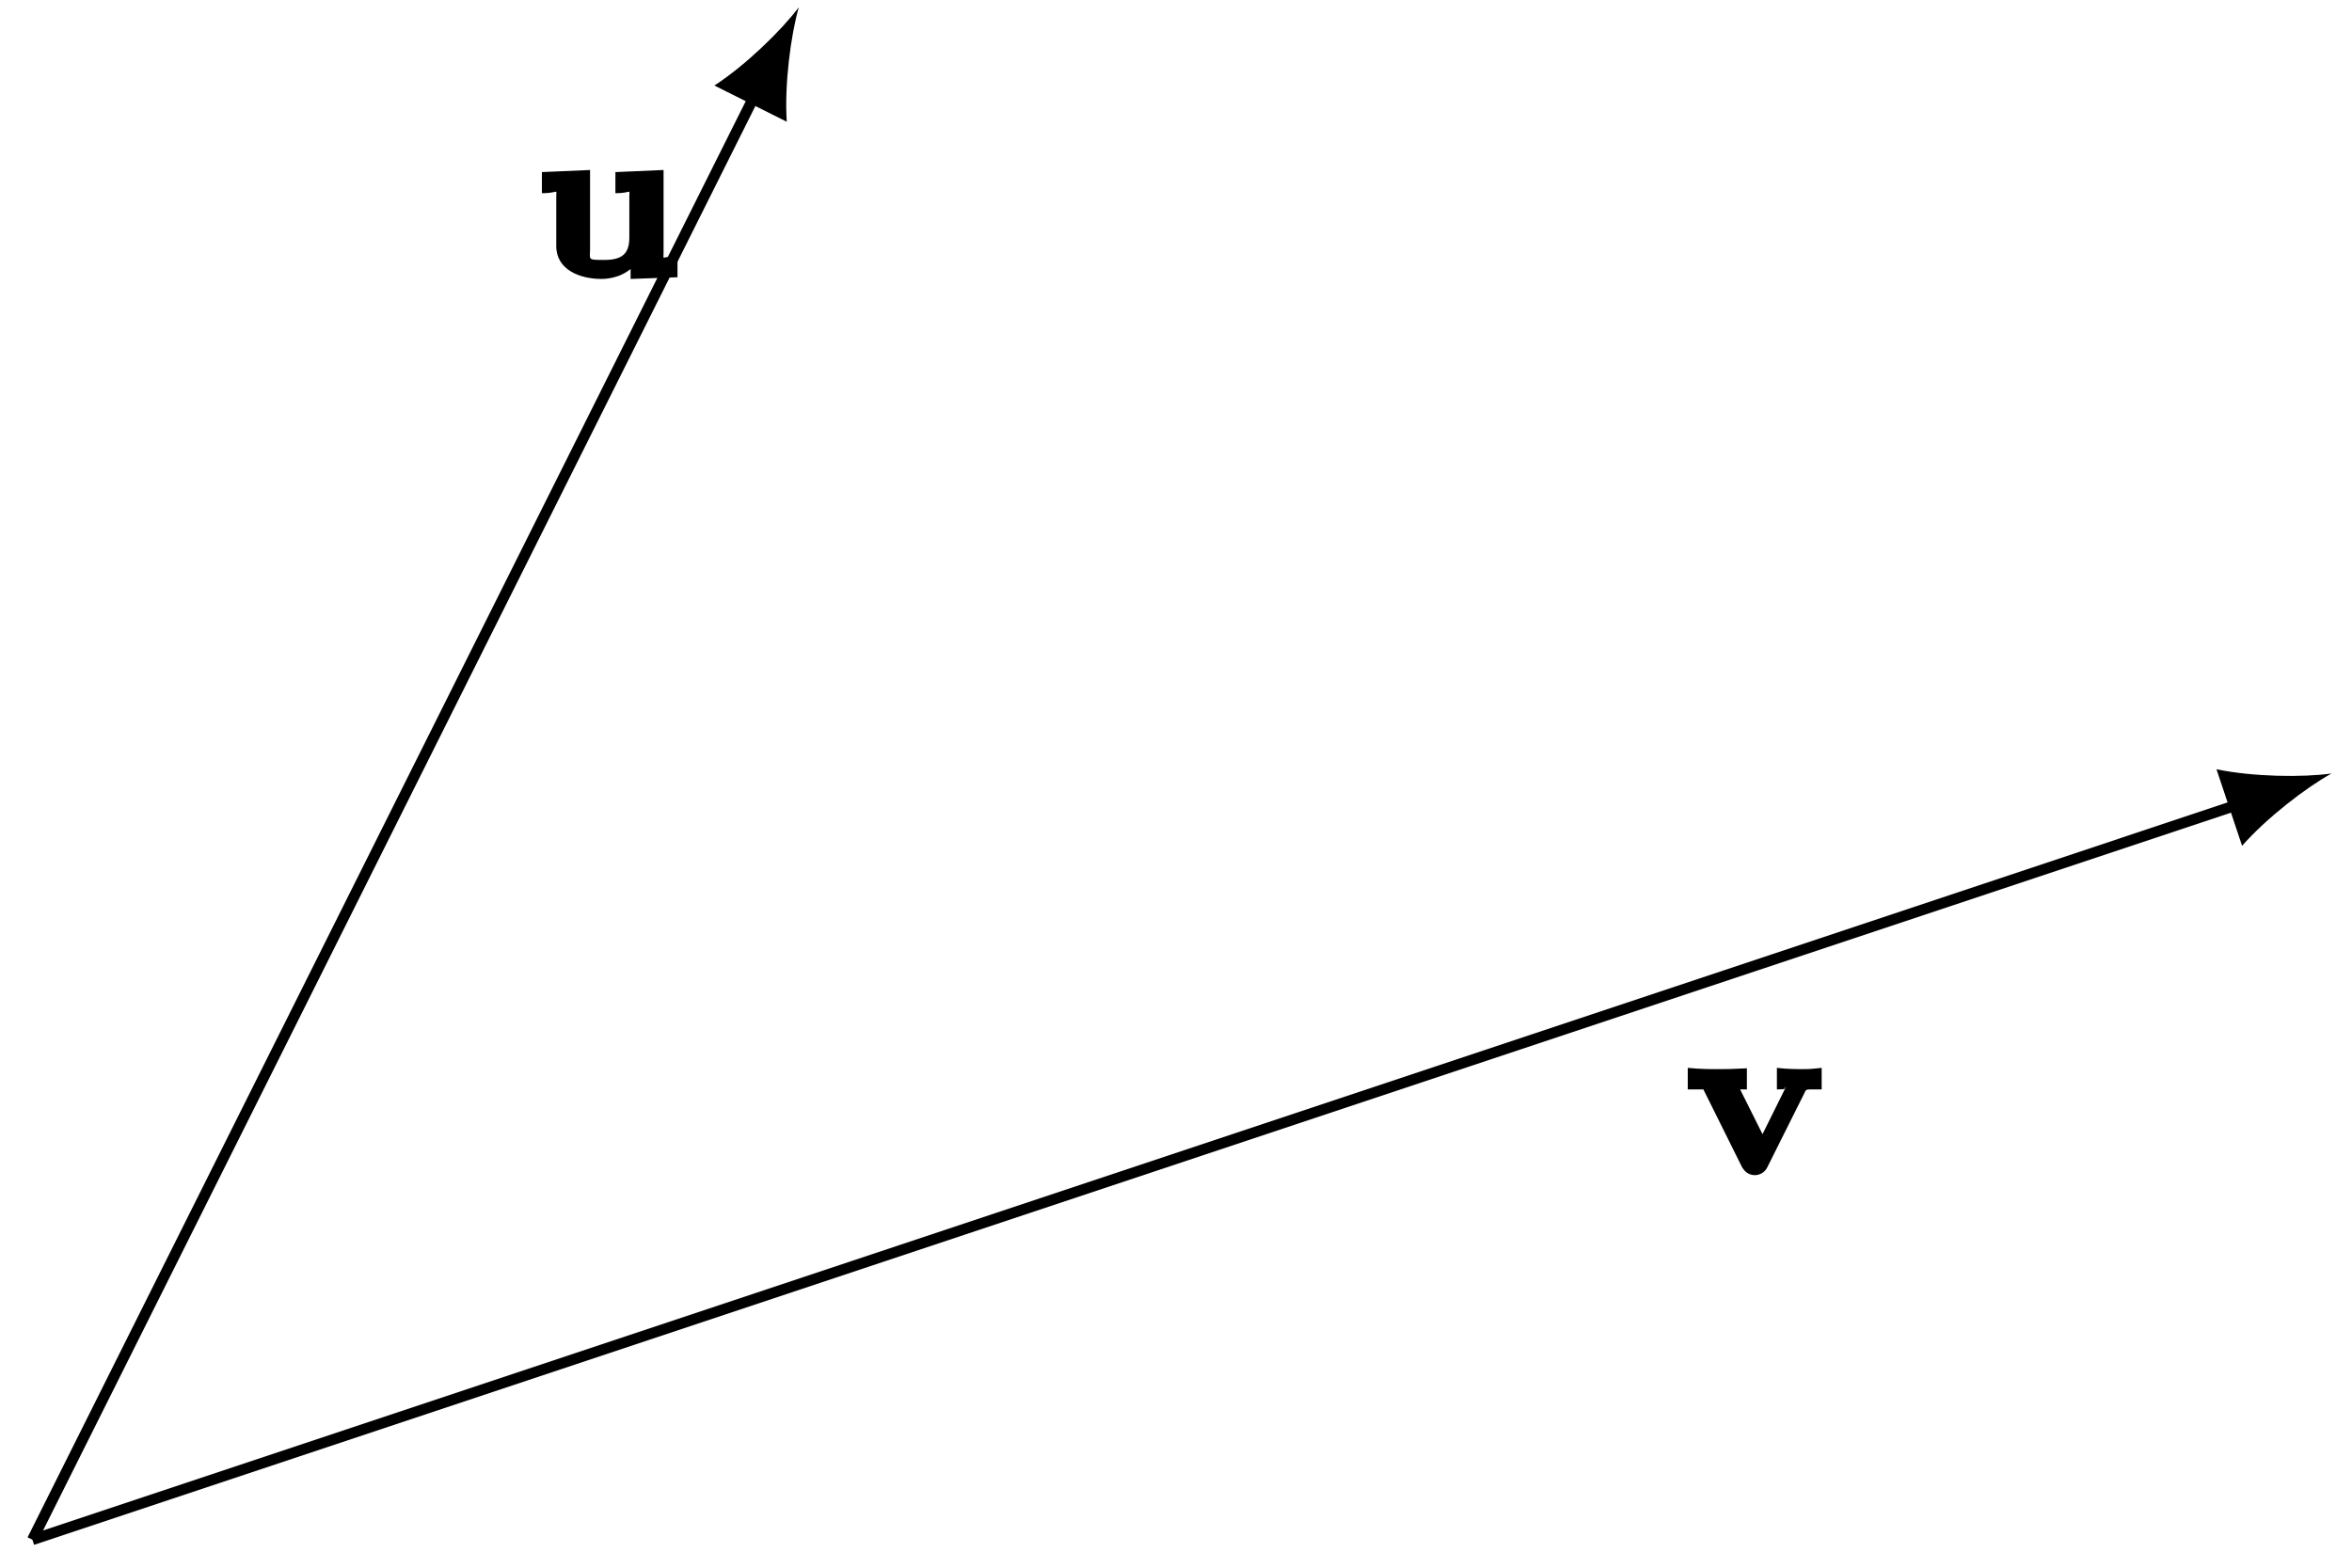
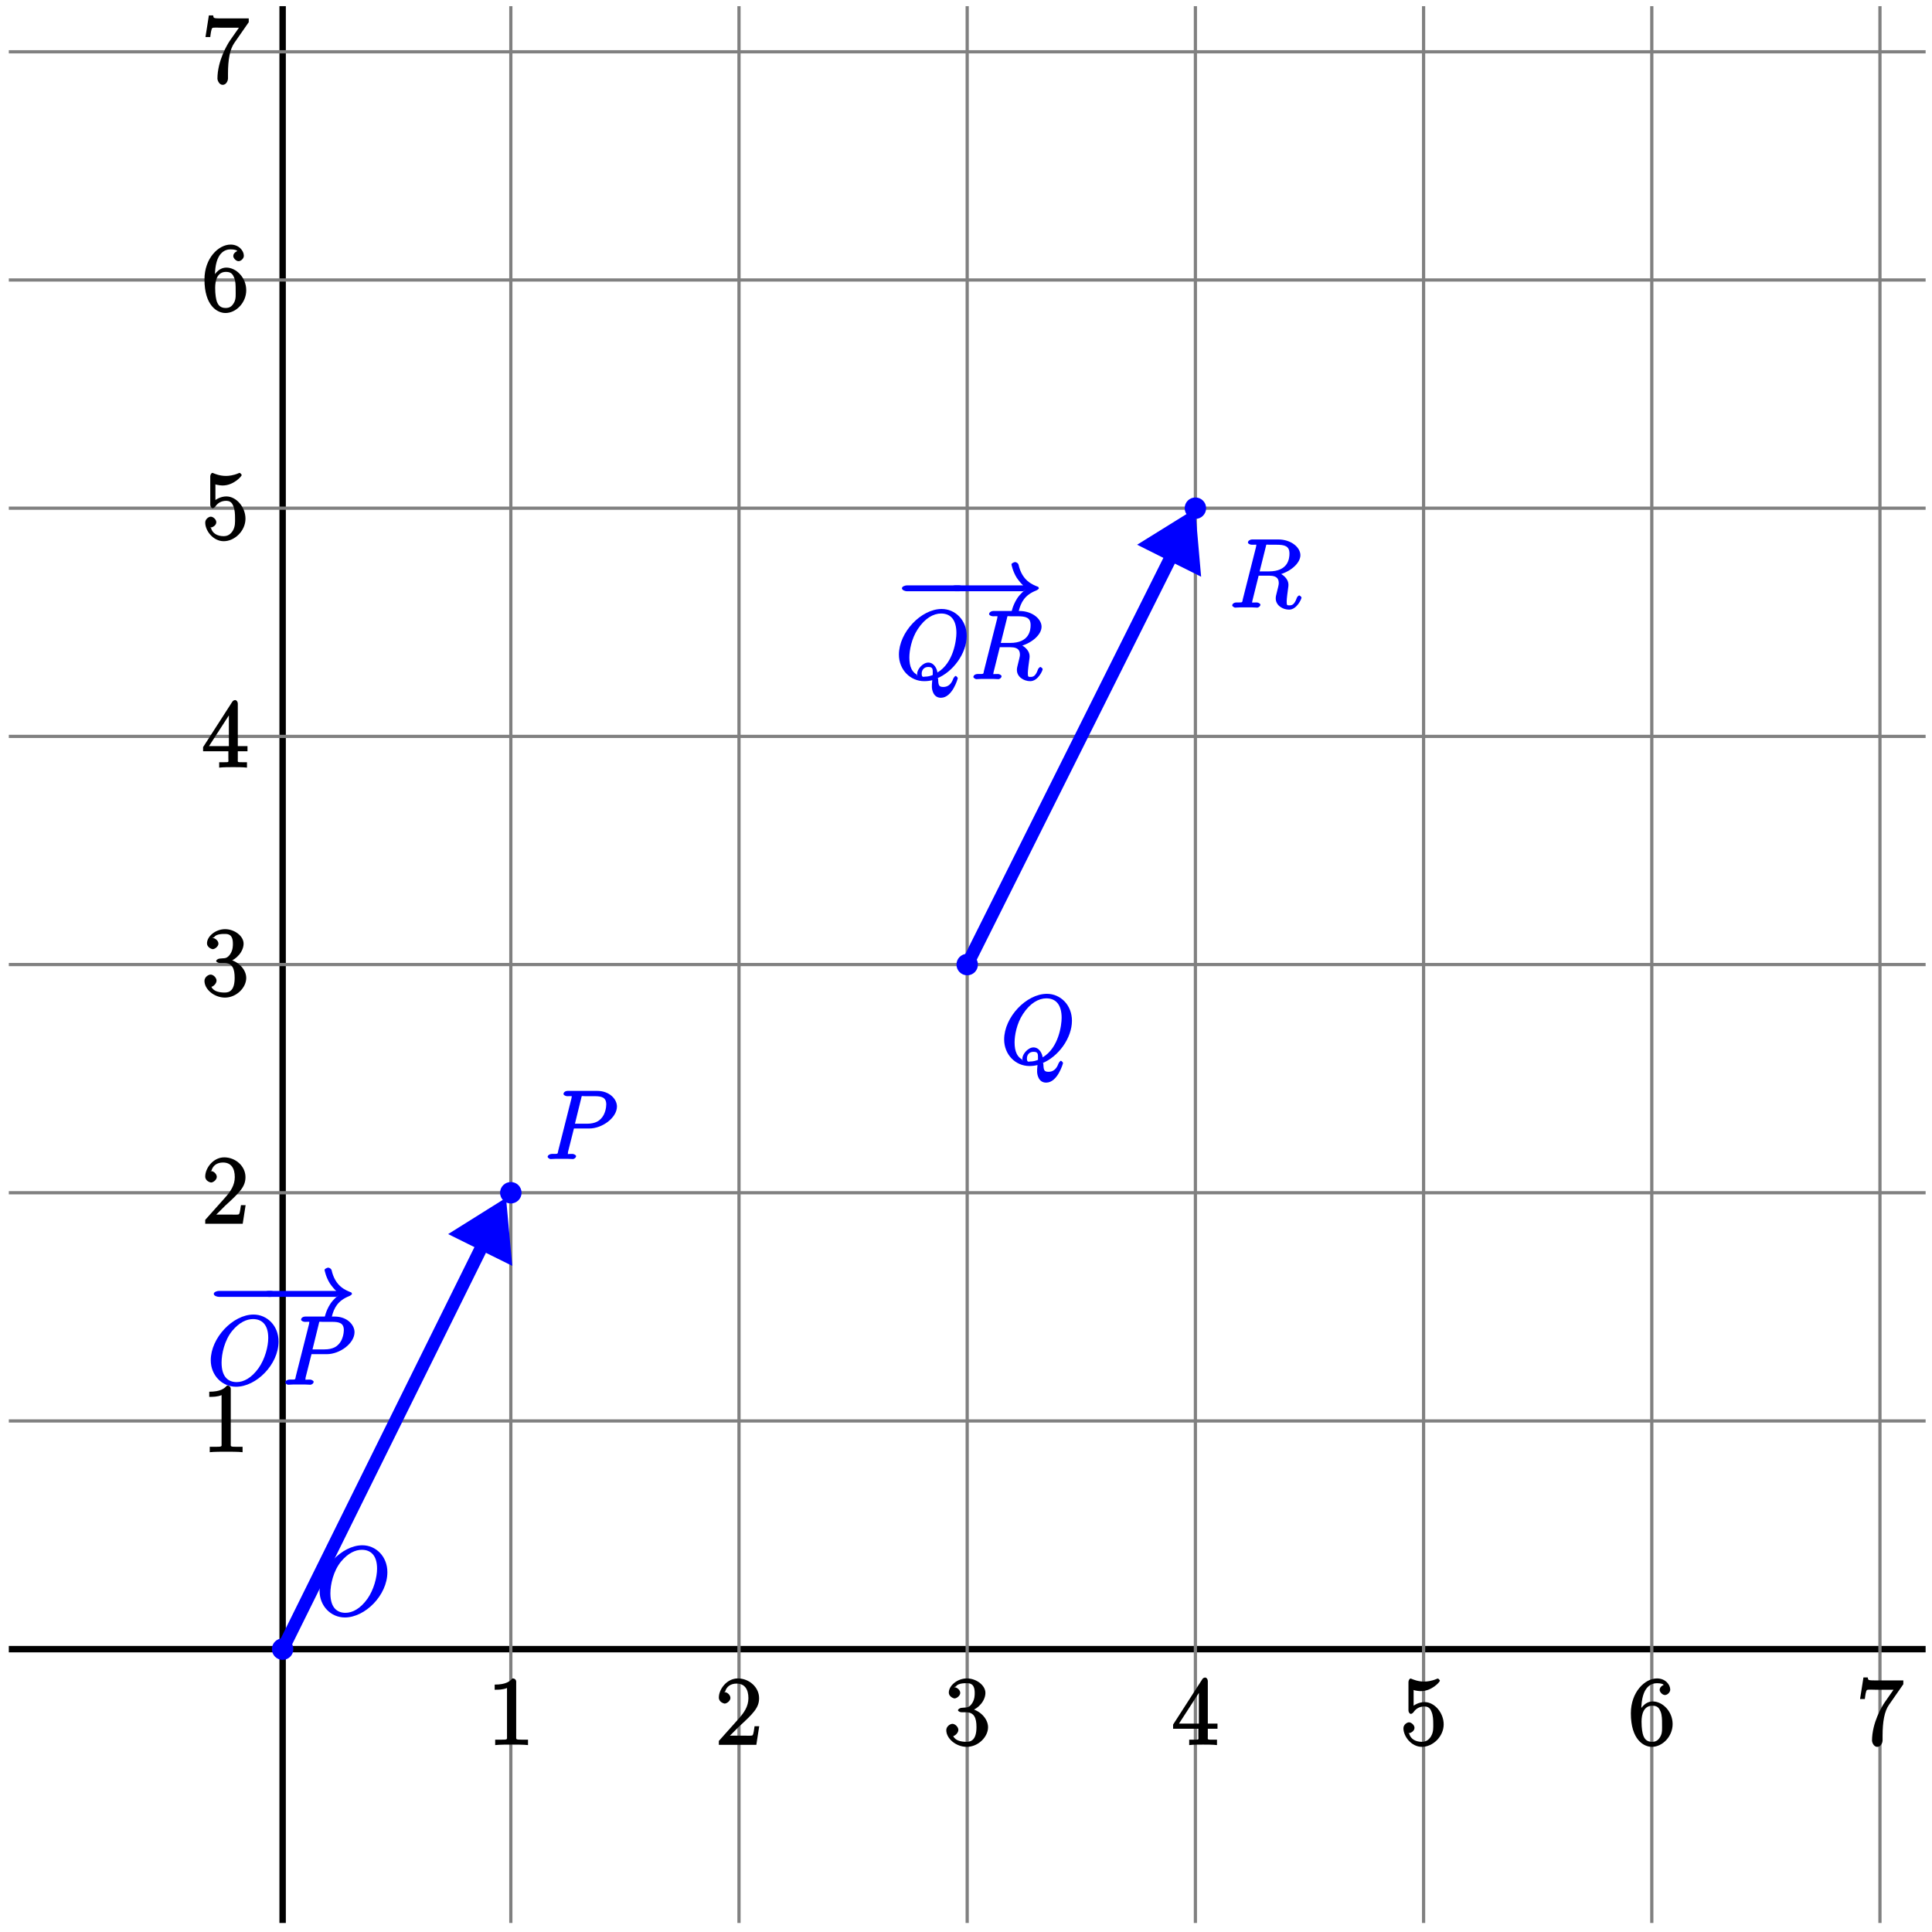
- <svg xmlns="http://www.w3.org/2000/svg" xmlns:xlink="http://www.w3.org/1999/xlink" width="87pt" height="58pt" viewBox="0 0 87 58" version="1.1">
+ <svg xmlns="http://www.w3.org/2000/svg" xmlns:xlink="http://www.w3.org/1999/xlink" width="240pt" height="240pt" viewBox="0 0 240 240" version="1.1">
  <defs>
    <g>
      <symbol overflow="visible" id="glyph0-0">
        <path style="stroke:none;" d="" />
      </symbol>
      <symbol overflow="visible" id="glyph0-1">
-         <path style="stroke:none;" d="M 3.016 -3.719 L 3.016 -3.109 C 3.625 -3.109 3.531 -3.297 3.531 -2.984 L 3.531 -1.469 C 3.531 -0.875 3.266 -0.641 2.609 -0.641 C 1.969 -0.641 2.078 -0.641 2.078 -1.047 L 2.078 -3.969 L 0.297 -3.891 L 0.297 -3.109 C 0.922 -3.109 0.828 -3.297 0.828 -2.984 L 0.828 -1.156 C 0.828 -0.266 1.719 0.062 2.5 0.062 C 2.766 0.062 3.391 0 3.828 -0.562 L 3.578 -0.688 L 3.578 0.062 L 5.312 0 L 5.312 -0.781 C 4.703 -0.781 4.797 -0.594 4.797 -0.906 L 4.797 -3.969 L 3.016 -3.891 Z M 3.016 -3.719 " />
+         <path style="stroke:none;" d="M 3.594 -7.812 C 3.594 -8.078 3.438 -8.25 3.125 -8.25 C 2.797 -7.875 2.312 -7.484 0.922 -7.484 L 0.922 -6.844 C 1.359 -6.844 1.953 -6.844 2.453 -7.062 L 2.453 -1.062 C 2.453 -0.641 2.578 -0.641 1.531 -0.641 L 0.984 -0.641 L 0.984 0.031 C 1.484 -0.031 2.641 -0.031 3.031 -0.031 C 3.438 -0.031 4.578 -0.031 5.062 0.031 L 5.062 -0.641 L 4.531 -0.641 C 3.484 -0.641 3.594 -0.641 3.594 -1.062 Z M 3.594 -7.812 " />
      </symbol>
      <symbol overflow="visible" id="glyph0-2">
-         <path style="stroke:none;" d="M 4.422 -3.016 C 4.484 -3.141 4.422 -3.125 5.047 -3.125 L 5.047 -3.922 C 4.609 -3.875 4.594 -3.875 4.25 -3.875 C 4.188 -3.875 3.766 -3.875 3.391 -3.922 L 3.391 -3.125 C 3.734 -3.125 3.688 -3.156 3.672 -3.156 C 3.766 -3.359 3.766 -3.344 3.719 -3.266 L 3.688 -3.141 L 2.859 -1.469 L 2.031 -3.125 L 2.281 -3.125 L 2.281 -3.906 C 1.672 -3.875 1.578 -3.875 1.172 -3.875 C 0.922 -3.875 0.578 -3.875 0.094 -3.922 L 0.094 -3.125 L 0.672 -3.125 L 2.109 -0.234 C 2.188 -0.109 2.328 0.047 2.578 0.047 C 2.703 0.047 2.922 -0.016 3.031 -0.234 Z M 4.422 -3.016 " />
+         <path style="stroke:none;" d="M 5.266 -2.312 L 4.859 -2.312 C 4.797 -1.953 4.75 -1.406 4.625 -1.203 C 4.547 -1.094 3.984 -1.141 3.625 -1.141 L 1.406 -1.141 L 1.516 -0.891 C 1.844 -1.156 2.562 -1.922 2.875 -2.219 C 4.703 -3.891 5.422 -4.609 5.422 -5.797 C 5.422 -7.172 4.172 -8.25 2.781 -8.25 C 1.406 -8.25 0.422 -6.906 0.422 -5.875 C 0.422 -5.266 1.109 -5.125 1.141 -5.125 C 1.406 -5.125 1.859 -5.453 1.859 -5.828 C 1.859 -6.172 1.484 -6.547 1.141 -6.547 C 1.047 -6.547 1.016 -6.547 1.203 -6.609 C 1.359 -7.203 1.859 -7.609 2.625 -7.609 C 3.641 -7.609 4.094 -6.891 4.094 -5.797 C 4.094 -4.781 3.562 -4 2.875 -3.234 L 0.422 -0.484 L 0.422 0 L 5.078 0 L 5.438 -2.312 Z M 5.266 -2.312 " />
+       </symbol>
+       <symbol overflow="visible" id="glyph0-3">
+         <path style="stroke:none;" d="M 2.203 -4.594 C 2 -4.578 1.781 -4.406 1.781 -4.297 C 1.781 -4.188 2.016 -4.047 2.219 -4.047 L 2.766 -4.047 C 3.797 -4.047 4.078 -3.344 4.078 -2.203 C 4.078 -0.641 3.438 -0.375 2.844 -0.375 C 2.266 -0.375 1.453 -0.484 1.188 -1.094 C 1.328 -1.078 1.828 -1.438 1.828 -1.859 C 1.828 -2.219 1.422 -2.609 1.094 -2.609 C 0.797 -2.609 0.328 -2.281 0.328 -1.828 C 0.328 -0.766 1.547 0.25 2.875 0.25 C 4.297 0.25 5.516 -0.984 5.516 -2.188 C 5.516 -3.281 4.469 -4.297 3.328 -4.5 L 3.328 -4.203 C 4.359 -4.5 5.188 -5.516 5.188 -6.453 C 5.188 -7.406 4.047 -8.25 2.891 -8.25 C 1.703 -8.25 0.641 -7.359 0.641 -6.484 C 0.641 -6.016 1.188 -5.766 1.359 -5.766 C 1.609 -5.766 2.062 -6.094 2.062 -6.453 C 2.062 -6.844 1.609 -7.156 1.344 -7.156 C 1.281 -7.156 1.25 -7.156 1.531 -7.25 C 1.781 -7.703 2.797 -7.656 2.859 -7.656 C 3.25 -7.656 3.859 -7.625 3.859 -6.453 C 3.859 -6.234 3.875 -5.672 3.531 -5.156 C 3.172 -4.625 2.875 -4.641 2.562 -4.625 Z M 2.203 -4.594 " />
+       </symbol>
+       <symbol overflow="visible" id="glyph0-4">
+         <path style="stroke:none;" d="M 4.469 -7.922 C 4.469 -8.156 4.312 -8.359 4.141 -8.359 C 4.047 -8.359 3.891 -8.312 3.797 -8.172 L 0.156 -2.516 L 0.156 -2 L 3.297 -2 L 3.297 -1.047 C 3.297 -0.609 3.438 -0.641 2.562 -0.641 L 2.156 -0.641 L 2.156 0.031 C 2.609 -0.031 3.547 -0.031 3.891 -0.031 C 4.219 -0.031 5.172 -0.031 5.609 0.031 L 5.609 -0.641 L 5.219 -0.641 C 4.344 -0.641 4.469 -0.609 4.469 -1.047 L 4.469 -2 L 5.672 -2 L 5.672 -2.641 L 4.469 -2.641 Z M 3.359 -7 L 3.359 -2.641 L 0.891 -2.641 L 3.641 -6.891 Z M 3.359 -7 " />
+       </symbol>
+       <symbol overflow="visible" id="glyph0-5">
+         <path style="stroke:none;" d="M 1.531 -6.844 C 2.047 -6.688 2.469 -6.672 2.594 -6.672 C 3.938 -6.672 4.953 -7.812 4.953 -7.969 C 4.953 -8.016 4.781 -8.234 4.703 -8.234 C 4.688 -8.234 4.656 -8.234 4.547 -8.188 C 3.891 -7.906 3.312 -7.859 3 -7.859 C 2.219 -7.859 1.656 -8.109 1.422 -8.203 C 1.344 -8.234 1.312 -8.234 1.297 -8.234 C 1.203 -8.234 1.047 -8.016 1.047 -7.812 L 1.047 -4.266 C 1.047 -4.047 1.203 -3.844 1.344 -3.844 C 1.406 -3.844 1.531 -3.891 1.656 -4.031 C 1.984 -4.516 2.438 -4.766 3.031 -4.766 C 3.672 -4.766 3.812 -4.328 3.906 -4.125 C 4.109 -3.656 4.125 -3.078 4.125 -2.625 C 4.125 -2.156 4.172 -1.594 3.844 -1.047 C 3.578 -0.625 3.234 -0.375 2.703 -0.375 C 1.906 -0.375 1.297 -0.75 1.141 -1.391 C 0.984 -1.453 1.047 -1.453 1.109 -1.453 C 1.312 -1.453 1.797 -1.703 1.797 -2.109 C 1.797 -2.453 1.406 -2.797 1.109 -2.797 C 0.891 -2.797 0.422 -2.531 0.422 -2.062 C 0.422 -1.047 1.406 0.25 2.719 0.25 C 4.078 0.25 5.422 -1.031 5.422 -2.547 C 5.422 -3.969 4.297 -5.312 3.047 -5.312 C 2.359 -5.312 1.719 -4.953 1.406 -4.625 L 1.688 -4.516 L 1.688 -6.797 Z M 1.531 -6.844 " />
+       </symbol>
+       <symbol overflow="visible" id="glyph0-6">
+         <path style="stroke:none;" d="M 1.625 -4.297 C 1.625 -7.328 2.938 -7.656 3.578 -7.656 C 4.016 -7.656 4.328 -7.562 4.391 -7.469 C 4.531 -7.469 3.906 -7.312 3.906 -6.828 C 3.906 -6.562 4.25 -6.188 4.562 -6.188 C 4.859 -6.188 5.219 -6.516 5.219 -6.859 C 5.219 -7.484 4.609 -8.25 3.578 -8.25 C 2.062 -8.25 0.328 -6.547 0.328 -3.922 C 0.328 -0.641 1.922 0.25 2.938 0.25 C 4.25 0.25 5.516 -1.031 5.516 -2.578 C 5.516 -4.172 4.25 -5.391 3.047 -5.391 C 1.984 -5.391 1.422 -4.312 1.297 -3.984 L 1.625 -3.984 Z M 2.938 -0.375 C 2.188 -0.375 1.984 -0.891 1.875 -1.141 C 1.766 -1.453 1.656 -2.031 1.656 -2.875 C 1.656 -3.812 1.922 -4.859 3 -4.859 C 3.656 -4.859 3.844 -4.547 4.016 -4.141 C 4.203 -3.703 4.203 -3.109 4.203 -2.594 C 4.203 -1.984 4.25 -1.547 4.031 -1.094 C 3.734 -0.531 3.422 -0.375 2.938 -0.375 Z M 2.938 -0.375 " />
+       </symbol>
+       <symbol overflow="visible" id="glyph0-7">
+         <path style="stroke:none;" d="M 5.828 -7.562 L 5.828 -8 L 2.797 -8 C 1.344 -8 1.484 -8 1.406 -8.375 L 0.875 -8.375 L 0.453 -5.688 L 1.047 -5.688 C 1.094 -6.047 1.156 -6.688 1.312 -6.812 C 1.406 -6.891 2.203 -6.844 2.359 -6.844 L 4.609 -6.844 L 3.516 -5.281 C 3.188 -4.812 1.938 -2.75 1.938 -0.5 C 1.938 -0.375 2.109 0.25 2.594 0.25 C 3.094 0.25 3.25 -0.359 3.25 -0.516 L 3.25 -1.109 C 3.25 -2.891 3.484 -4.172 4.047 -4.969 L 5.828 -7.531 Z M 5.828 -7.562 " />
+       </symbol>
+       <symbol overflow="visible" id="glyph1-0">
+         <path style="stroke:none;" d="" />
+       </symbol>
+       <symbol overflow="visible" id="glyph1-1">
+         <path style="stroke:none;" d="M 8.828 -5.375 C 8.828 -7.344 7.391 -8.719 5.719 -8.719 C 3.156 -8.719 0.406 -5.812 0.406 -3.047 C 0.406 -1.172 1.812 0.25 3.547 0.25 C 6.062 0.25 8.828 -2.516 8.828 -5.375 Z M 3.625 -0.328 C 2.641 -0.328 1.75 -0.891 1.75 -2.75 C 1.75 -3.844 2.109 -5.516 3.078 -6.703 C 3.953 -7.75 4.859 -8.156 5.656 -8.156 C 6.703 -8.156 7.547 -7.531 7.547 -5.812 C 7.547 -4.75 7.141 -3.188 6.344 -2.062 C 5.469 -0.844 4.5 -0.328 3.625 -0.328 Z M 3.625 -0.328 " />
+       </symbol>
+       <symbol overflow="visible" id="glyph1-2">
+         <path style="stroke:none;" d="M 3.531 -3.797 L 5.547 -3.797 C 7.203 -3.797 9 -5.156 9 -6.531 C 9 -7.453 8.062 -8.469 6.547 -8.469 L 2.859 -8.469 C 2.625 -8.469 2.359 -8.312 2.359 -8.078 C 2.359 -7.953 2.625 -7.812 2.812 -7.812 C 3.531 -7.812 3.375 -7.859 3.375 -7.734 C 3.375 -7.703 3.375 -7.641 3.328 -7.453 L 1.703 -1.031 C 1.609 -0.609 1.75 -0.641 0.906 -0.641 C 0.688 -0.641 0.391 -0.484 0.391 -0.281 C 0.391 -0.141 0.672 0 0.734 0 C 0.969 0 1.203 -0.031 1.438 -0.031 L 2.828 -0.031 C 3.062 -0.031 3.312 0 3.531 0 C 3.641 0 3.922 -0.141 3.922 -0.375 C 3.922 -0.484 3.656 -0.641 3.484 -0.641 C 2.766 -0.641 2.906 -0.578 2.906 -0.688 C 2.906 -0.75 2.922 -0.844 2.922 -0.891 L 3.656 -3.797 Z M 4.547 -7.5 C 4.656 -7.938 4.547 -7.812 5.016 -7.812 L 6.203 -7.812 C 7.094 -7.812 7.672 -7.672 7.672 -6.781 C 7.672 -6.469 7.562 -5.562 7.016 -5.016 C 6.812 -4.797 6.359 -4.391 5.266 -4.391 L 3.781 -4.391 Z M 4.547 -7.5 " />
+       </symbol>
+       <symbol overflow="visible" id="glyph1-3">
+         <path style="stroke:none;" d="M 5.094 -0.078 C 7.141 -0.891 8.828 -3.219 8.828 -5.375 C 8.828 -7.344 7.391 -8.719 5.719 -8.719 C 3.156 -8.719 0.406 -5.812 0.406 -3.047 C 0.406 -1.172 1.812 0.25 3.547 0.25 C 3.953 0.25 4.344 0.188 4.547 0.125 C 4.5 0.641 4.5 0.703 4.5 0.938 C 4.5 1.281 4.656 2.312 5.625 2.312 C 7.047 2.312 7.719 -0.062 7.719 -0.125 C 7.719 -0.203 7.516 -0.406 7.453 -0.406 C 7.391 -0.406 7.203 -0.188 7.156 -0.062 C 6.891 0.688 6.438 0.969 5.922 0.969 C 5.312 0.969 5.312 0.703 5.266 -0.125 Z M 2.938 -0.438 C 2 -0.75 1.703 -1.594 1.703 -2.688 C 1.703 -3.531 1.953 -5.016 2.75 -6.219 C 3.641 -7.578 4.703 -8.156 5.641 -8.156 C 6.891 -8.156 7.547 -7.297 7.547 -5.734 C 7.547 -4.859 7.188 -2 5.188 -0.828 C 5.156 -1.188 4.828 -2.062 4.047 -2.062 C 3.391 -2.062 2.672 -1.25 2.672 -0.672 C 2.672 -0.531 2.766 -0.25 2.609 -0.531 Z M 4.75 -0.578 C 4.328 -0.375 3.953 -0.312 3.625 -0.312 C 3.5 -0.312 3.234 -0.156 3.234 -0.688 C 3.234 -1.109 3.5 -1.516 4.047 -1.516 C 4.641 -1.516 4.609 -1.25 4.609 -0.656 C 4.609 -0.578 4.609 -0.484 4.609 -0.5 Z M 4.75 -0.578 " />
+       </symbol>
+       <symbol overflow="visible" id="glyph1-4">
+         <path style="stroke:none;" d="M 4.547 -7.5 C 4.656 -7.938 4.547 -7.812 5.016 -7.812 L 5.875 -7.812 C 6.906 -7.812 7.5 -7.656 7.5 -6.719 C 7.5 -6.109 7.359 -4.5 4.953 -4.5 L 3.797 -4.5 Z M 6.062 -4.062 C 7.547 -4.391 8.859 -5.484 8.859 -6.516 C 8.859 -7.453 7.75 -8.469 6.094 -8.469 L 2.859 -8.469 C 2.625 -8.469 2.344 -8.312 2.344 -8.078 C 2.344 -7.953 2.594 -7.812 2.828 -7.812 C 3.531 -7.812 3.375 -7.859 3.375 -7.734 C 3.375 -7.703 3.375 -7.641 3.328 -7.453 L 1.703 -1.031 C 1.609 -0.609 1.75 -0.641 0.922 -0.641 C 0.641 -0.641 0.391 -0.484 0.391 -0.266 C 0.391 -0.141 0.688 0 0.734 0 C 0.938 0 1.188 -0.031 1.422 -0.031 L 2.828 -0.031 C 3.047 -0.031 3.297 0 3.516 0 C 3.609 0 3.891 -0.141 3.891 -0.375 C 3.891 -0.484 3.641 -0.641 3.453 -0.641 C 2.719 -0.641 2.875 -0.578 2.875 -0.703 C 2.875 -0.719 2.875 -0.797 2.906 -0.891 L 3.672 -3.969 L 4.984 -3.969 C 6.125 -3.969 6.172 -3.391 6.172 -3 C 6.172 -2.828 6.047 -2.359 5.969 -2.047 C 5.828 -1.5 5.797 -1.359 5.797 -1.141 C 5.797 -0.281 6.656 0.25 7.453 0.25 C 8.422 0.25 9 -1.078 9 -1.25 C 9 -1.328 8.781 -1.516 8.719 -1.516 C 8.625 -1.516 8.422 -1.297 8.406 -1.188 C 8.109 -0.344 7.797 -0.281 7.5 -0.281 C 7.203 -0.281 7.156 -0.266 7.156 -0.797 C 7.156 -1.094 7.297 -2.172 7.312 -2.234 C 7.375 -2.672 7.375 -2.719 7.375 -2.828 C 7.375 -3.688 6.516 -4.219 6.062 -4.359 Z M 6.062 -4.062 " />
+       </symbol>
+       <symbol overflow="visible" id="glyph2-0">
+         <path style="stroke:none;" d="" />
+       </symbol>
+       <symbol overflow="visible" id="glyph2-1">
+         <path style="stroke:none;" d="M 7.875 -2.75 C 8.078 -2.75 8.484 -2.875 8.484 -3.125 C 8.484 -3.359 8.078 -3.484 7.875 -3.484 L 1.406 -3.484 C 1.203 -3.484 0.781 -3.359 0.781 -3.125 C 0.781 -2.875 1.203 -2.75 1.406 -2.75 Z M 7.875 -2.75 " />
+       </symbol>
+       <symbol overflow="visible" id="glyph2-2">
+         <path style="stroke:none;" d="M 9.828 -2.969 C 9.172 -2.469 8.844 -1.984 8.75 -1.828 C 8.219 -1 8.062 -0.156 8.062 -0.141 C 8.062 0 8.406 0.125 8.5 0.125 C 8.703 0.125 8.906 -0.031 8.953 -0.234 C 9.234 -1.406 9.734 -2.281 11.094 -2.828 C 11.234 -2.875 11.469 -3.031 11.469 -3.125 C 11.469 -3.203 11.328 -3.328 11.422 -3.281 C 10.656 -3.578 9.391 -4.047 8.938 -6.062 C 8.906 -6.203 8.703 -6.375 8.5 -6.375 C 8.406 -6.375 8.062 -6.234 8.062 -6.094 C 8.062 -6.078 8.219 -5.219 8.719 -4.422 C 8.969 -4.062 9.312 -3.641 9.516 -3.484 L 1.094 -3.484 C 0.875 -3.484 0.453 -3.359 0.453 -3.125 C 0.453 -2.875 0.875 -2.75 1.094 -2.75 L 9.516 -2.75 Z M 9.828 -2.969 " />
      </symbol>
    </g>
  </defs>
  <g id="surface1">
-     <path style="fill:none;stroke-width:0.399;stroke-linecap:butt;stroke-linejoin:round;stroke:rgb(0%,0%,0%);stroke-opacity:1;stroke-miterlimit:10;" d="M 0 -0.001 L 26.742 53.487 " transform="matrix(1,0,0,-1,1.199,56.964)" />
-     <path style=" stroke:none;fill-rule:nonzero;fill:rgb(0%,0%,0%);fill-opacity:1;" d="M 29.547 0.27 C 28.895 1.133 27.586 2.41 26.426 3.164 L 29.102 4.504 C 29.012 3.121 29.25 1.309 29.547 0.27 " />
+     <path style="fill:none;stroke-width:0.797;stroke-linecap:butt;stroke-linejoin:miter;stroke:rgb(0%,0%,0%);stroke-opacity:1;stroke-miterlimit:10;" d="M 0 -34.017 L 0 204.096 " transform="matrix(1,0,0,-1,35.109,204.862)" />
+     <path style="fill:none;stroke-width:0.797;stroke-linecap:butt;stroke-linejoin:miter;stroke:rgb(0%,0%,0%);stroke-opacity:1;stroke-miterlimit:10;" d="M -34.015 -0.001 L 204.098 -0.001 " transform="matrix(1,0,0,-1,35.109,204.862)" />
+     <path style="fill:none;stroke-width:0.399;stroke-linecap:butt;stroke-linejoin:miter;stroke:rgb(50%,50%,50%);stroke-opacity:1;stroke-miterlimit:10;" d="M 28.348 -34.017 L 28.348 204.096 " transform="matrix(1,0,0,-1,35.109,204.862)" />
+     <path style="fill:none;stroke-width:0.399;stroke-linecap:butt;stroke-linejoin:miter;stroke:rgb(50%,50%,50%);stroke-opacity:1;stroke-miterlimit:10;" d="M -34.015 28.346 L 204.098 28.346 " transform="matrix(1,0,0,-1,35.109,204.862)" />
    <g style="fill:rgb(0%,0%,0%);fill-opacity:1;">
-       <use xlink:href="#glyph0-1" x="19.748" y="10.258" />
+       <use xlink:href="#glyph0-1" x="60.529" y="216.75" />
    </g>
-     <path style="fill:none;stroke-width:0.399;stroke-linecap:butt;stroke-linejoin:round;stroke:rgb(0%,0%,0%);stroke-opacity:1;stroke-miterlimit:10;" d="M 0 -0.001 L 81.641 27.214 " transform="matrix(1,0,0,-1,1.199,56.964)" />
-     <path style=" stroke:none;fill-rule:nonzero;fill:rgb(0%,0%,0%);fill-opacity:1;" d="M 86.242 28.617 C 85.168 28.766 83.344 28.742 81.988 28.461 L 82.934 31.293 C 83.848 30.254 85.297 29.141 86.242 28.617 " />
    <g style="fill:rgb(0%,0%,0%);fill-opacity:1;">
-       <use xlink:href="#glyph0-2" x="62.336" y="43.43" />
+       <use xlink:href="#glyph0-1" x="25.072" y="180.367" />
+     </g>
+     <path style="fill:none;stroke-width:0.399;stroke-linecap:butt;stroke-linejoin:miter;stroke:rgb(50%,50%,50%);stroke-opacity:1;stroke-miterlimit:10;" d="M 56.692 -34.017 L 56.692 204.096 " transform="matrix(1,0,0,-1,35.109,204.862)" />
+     <path style="fill:none;stroke-width:0.399;stroke-linecap:butt;stroke-linejoin:miter;stroke:rgb(50%,50%,50%);stroke-opacity:1;stroke-miterlimit:10;" d="M -34.015 56.694 L 204.098 56.694 " transform="matrix(1,0,0,-1,35.109,204.862)" />
+     <g style="fill:rgb(0%,0%,0%);fill-opacity:1;">
+       <use xlink:href="#glyph0-2" x="88.876" y="216.75" />
+     </g>
+     <g style="fill:rgb(0%,0%,0%);fill-opacity:1;">
+       <use xlink:href="#glyph0-2" x="25.072" y="152.021" />
+     </g>
+     <path style="fill:none;stroke-width:0.399;stroke-linecap:butt;stroke-linejoin:miter;stroke:rgb(50%,50%,50%);stroke-opacity:1;stroke-miterlimit:10;" d="M 85.039 -34.017 L 85.039 204.096 " transform="matrix(1,0,0,-1,35.109,204.862)" />
+     <path style="fill:none;stroke-width:0.399;stroke-linecap:butt;stroke-linejoin:miter;stroke:rgb(50%,50%,50%);stroke-opacity:1;stroke-miterlimit:10;" d="M -34.015 85.042 L 204.098 85.042 " transform="matrix(1,0,0,-1,35.109,204.862)" />
+     <g style="fill:rgb(0%,0%,0%);fill-opacity:1;">
+       <use xlink:href="#glyph0-3" x="117.223" y="216.75" />
+     </g>
+     <g style="fill:rgb(0%,0%,0%);fill-opacity:1;">
+       <use xlink:href="#glyph0-3" x="25.072" y="123.674" />
+     </g>
+     <path style="fill:none;stroke-width:0.399;stroke-linecap:butt;stroke-linejoin:miter;stroke:rgb(50%,50%,50%);stroke-opacity:1;stroke-miterlimit:10;" d="M 113.387 -34.017 L 113.387 204.096 " transform="matrix(1,0,0,-1,35.109,204.862)" />
+     <path style="fill:none;stroke-width:0.399;stroke-linecap:butt;stroke-linejoin:miter;stroke:rgb(50%,50%,50%);stroke-opacity:1;stroke-miterlimit:10;" d="M -34.015 113.385 L 204.098 113.385 " transform="matrix(1,0,0,-1,35.109,204.862)" />
+     <g style="fill:rgb(0%,0%,0%);fill-opacity:1;">
+       <use xlink:href="#glyph0-4" x="145.57" y="216.75" />
+     </g>
+     <g style="fill:rgb(0%,0%,0%);fill-opacity:1;">
+       <use xlink:href="#glyph0-4" x="25.072" y="95.327" />
+     </g>
+     <path style="fill:none;stroke-width:0.399;stroke-linecap:butt;stroke-linejoin:miter;stroke:rgb(50%,50%,50%);stroke-opacity:1;stroke-miterlimit:10;" d="M 141.735 -34.017 L 141.735 204.096 " transform="matrix(1,0,0,-1,35.109,204.862)" />
+     <path style="fill:none;stroke-width:0.399;stroke-linecap:butt;stroke-linejoin:miter;stroke:rgb(50%,50%,50%);stroke-opacity:1;stroke-miterlimit:10;" d="M -34.015 141.733 L 204.098 141.733 " transform="matrix(1,0,0,-1,35.109,204.862)" />
+     <g style="fill:rgb(0%,0%,0%);fill-opacity:1;">
+       <use xlink:href="#glyph0-5" x="173.917" y="216.75" />
+     </g>
+     <g style="fill:rgb(0%,0%,0%);fill-opacity:1;">
+       <use xlink:href="#glyph0-5" x="25.072" y="66.98" />
+     </g>
+     <path style="fill:none;stroke-width:0.399;stroke-linecap:butt;stroke-linejoin:miter;stroke:rgb(50%,50%,50%);stroke-opacity:1;stroke-miterlimit:10;" d="M 170.082 -34.017 L 170.082 204.096 " transform="matrix(1,0,0,-1,35.109,204.862)" />
+     <path style="fill:none;stroke-width:0.399;stroke-linecap:butt;stroke-linejoin:miter;stroke:rgb(50%,50%,50%);stroke-opacity:1;stroke-miterlimit:10;" d="M -34.015 170.081 L 204.098 170.081 " transform="matrix(1,0,0,-1,35.109,204.862)" />
+     <g style="fill:rgb(0%,0%,0%);fill-opacity:1;">
+       <use xlink:href="#glyph0-6" x="202.263" y="216.75" />
+     </g>
+     <g style="fill:rgb(0%,0%,0%);fill-opacity:1;">
+       <use xlink:href="#glyph0-6" x="25.072" y="38.633" />
+     </g>
+     <path style="fill:none;stroke-width:0.399;stroke-linecap:butt;stroke-linejoin:miter;stroke:rgb(50%,50%,50%);stroke-opacity:1;stroke-miterlimit:10;" d="M 198.426 -34.017 L 198.426 204.096 " transform="matrix(1,0,0,-1,35.109,204.862)" />
+     <path style="fill:none;stroke-width:0.399;stroke-linecap:butt;stroke-linejoin:miter;stroke:rgb(50%,50%,50%);stroke-opacity:1;stroke-miterlimit:10;" d="M -34.015 198.428 L 204.098 198.428 " transform="matrix(1,0,0,-1,35.109,204.862)" />
+     <g style="fill:rgb(0%,0%,0%);fill-opacity:1;">
+       <use xlink:href="#glyph0-7" x="230.61" y="216.75" />
+     </g>
+     <g style="fill:rgb(0%,0%,0%);fill-opacity:1;">
+       <use xlink:href="#glyph0-7" x="25.072" y="10.287" />
+     </g>
+     <path style="fill-rule:nonzero;fill:rgb(0%,0%,100%);fill-opacity:1;stroke-width:0.399;stroke-linecap:butt;stroke-linejoin:miter;stroke:rgb(0%,0%,100%);stroke-opacity:1;stroke-miterlimit:10;" d="M 1.133 -0.001 C 1.133 0.628 0.625 1.135 0 1.135 C -0.625 1.135 -1.132 0.628 -1.132 -0.001 C -1.132 -0.626 -0.625 -1.134 0 -1.134 C 0.625 -1.134 1.133 -0.626 1.133 -0.001 Z M 1.133 -0.001 " transform="matrix(1,0,0,-1,35.109,204.862)" />
+     <g style="fill:rgb(0%,0%,100%);fill-opacity:1;">
+       <use xlink:href="#glyph1-1" x="39.293" y="200.678" />
+     </g>
+     <path style="fill-rule:nonzero;fill:rgb(0%,0%,100%);fill-opacity:1;stroke-width:0.399;stroke-linecap:butt;stroke-linejoin:miter;stroke:rgb(0%,0%,100%);stroke-opacity:1;stroke-miterlimit:10;" d="M 29.481 56.694 C 29.481 57.319 28.973 57.827 28.348 57.827 C 27.719 57.827 27.211 57.319 27.211 56.694 C 27.211 56.069 27.719 55.561 28.348 55.561 C 28.973 55.561 29.481 56.069 29.481 56.694 Z M 29.481 56.694 " transform="matrix(1,0,0,-1,35.109,204.862)" />
+     <g style="fill:rgb(0%,0%,100%);fill-opacity:1;">
+       <use xlink:href="#glyph1-2" x="67.64" y="143.984" />
+     </g>
+     <path style="fill-rule:nonzero;fill:rgb(0%,0%,100%);fill-opacity:1;stroke-width:0.399;stroke-linecap:butt;stroke-linejoin:miter;stroke:rgb(0%,0%,100%);stroke-opacity:1;stroke-miterlimit:10;" d="M 86.172 85.042 C 86.172 85.667 85.668 86.174 85.039 86.174 C 84.414 86.174 83.907 85.667 83.907 85.042 C 83.907 84.413 84.414 83.905 85.039 83.905 C 85.668 83.905 86.172 84.413 86.172 85.042 Z M 86.172 85.042 " transform="matrix(1,0,0,-1,35.109,204.862)" />
+     <g style="fill:rgb(0%,0%,100%);fill-opacity:1;">
+       <use xlink:href="#glyph1-3" x="124.333" y="132.175" />
+     </g>
+     <path style="fill-rule:nonzero;fill:rgb(0%,0%,100%);fill-opacity:1;stroke-width:0.399;stroke-linecap:butt;stroke-linejoin:miter;stroke:rgb(0%,0%,100%);stroke-opacity:1;stroke-miterlimit:10;" d="M 114.52 141.733 C 114.52 142.362 114.012 142.866 113.387 142.866 C 112.762 142.866 112.254 142.362 112.254 141.733 C 112.254 141.108 112.762 140.6 113.387 140.6 C 114.012 140.6 114.52 141.108 114.52 141.733 Z M 114.52 141.733 " transform="matrix(1,0,0,-1,35.109,204.862)" />
+     <g style="fill:rgb(0%,0%,100%);fill-opacity:1;">
+       <use xlink:href="#glyph1-4" x="152.68" y="75.481" />
+     </g>
+     <path style="fill:none;stroke-width:1.594;stroke-linecap:butt;stroke-linejoin:miter;stroke:rgb(0%,0%,100%);stroke-opacity:1;stroke-miterlimit:10;" d="M 0 -0.001 L 24.719 49.944 " transform="matrix(1,0,0,-1,35.109,204.862)" />
+     <path style="fill-rule:nonzero;fill:rgb(0%,0%,100%);fill-opacity:1;stroke-width:1.594;stroke-linecap:butt;stroke-linejoin:miter;stroke:rgb(0%,0%,100%);stroke-opacity:1;stroke-miterlimit:10;" d="M 5.706 -0.002 L 0.799 3.018 L 0.797 0.001 L 0.797 -3.02 Z M 5.706 -0.002 " transform="matrix(0.44356,-0.89618,-0.89618,-0.44356,59.65107,155.2769)" />
+     <g style="fill:rgb(0%,0%,100%);fill-opacity:1;">
+       <use xlink:href="#glyph2-1" x="25.775" y="163.848" />
+     </g>
+     <g style="fill:rgb(0%,0%,100%);fill-opacity:1;">
+       <use xlink:href="#glyph2-2" x="32.255" y="163.848" />
+     </g>
+     <g style="fill:rgb(0%,0%,100%);fill-opacity:1;">
+       <use xlink:href="#glyph1-1" x="25.775" y="172.017" />
+     </g>
+     <g style="fill:rgb(0%,0%,100%);fill-opacity:1;">
+       <use xlink:href="#glyph1-2" x="35.04" y="172.017" />
+     </g>
+     <path style="fill:none;stroke-width:1.594;stroke-linecap:butt;stroke-linejoin:miter;stroke:rgb(0%,0%,100%);stroke-opacity:1;stroke-miterlimit:10;" d="M 85.039 85.042 L 110.301 135.561 " transform="matrix(1,0,0,-1,35.109,204.862)" />
+     <path style="fill-rule:nonzero;fill:rgb(0%,0%,100%);fill-opacity:1;stroke-width:1.594;stroke-linecap:butt;stroke-linejoin:miter;stroke:rgb(0%,0%,100%);stroke-opacity:1;stroke-miterlimit:10;" d="M 5.705 -0.002 L 0.798 3.017 L 0.796 -0.002 L 0.798 -3.019 Z M 5.705 -0.002 " transform="matrix(0.44717,-0.89436,-0.89436,-0.44717,145.2322,69.6562)" />
+     <g style="fill:rgb(0%,0%,100%);fill-opacity:1;">
+       <use xlink:href="#glyph2-1" x="111.261" y="76.199" />
+     </g>
+     <g style="fill:rgb(0%,0%,100%);fill-opacity:1;">
+       <use xlink:href="#glyph2-2" x="117.585" y="76.199" />
+     </g>
+     <g style="fill:rgb(0%,0%,100%);fill-opacity:1;">
+       <use xlink:href="#glyph1-3" x="111.261" y="84.368" />
+       <use xlink:href="#glyph1-4" x="120.526" y="84.368" />
    </g>
  </g>
</svg>
